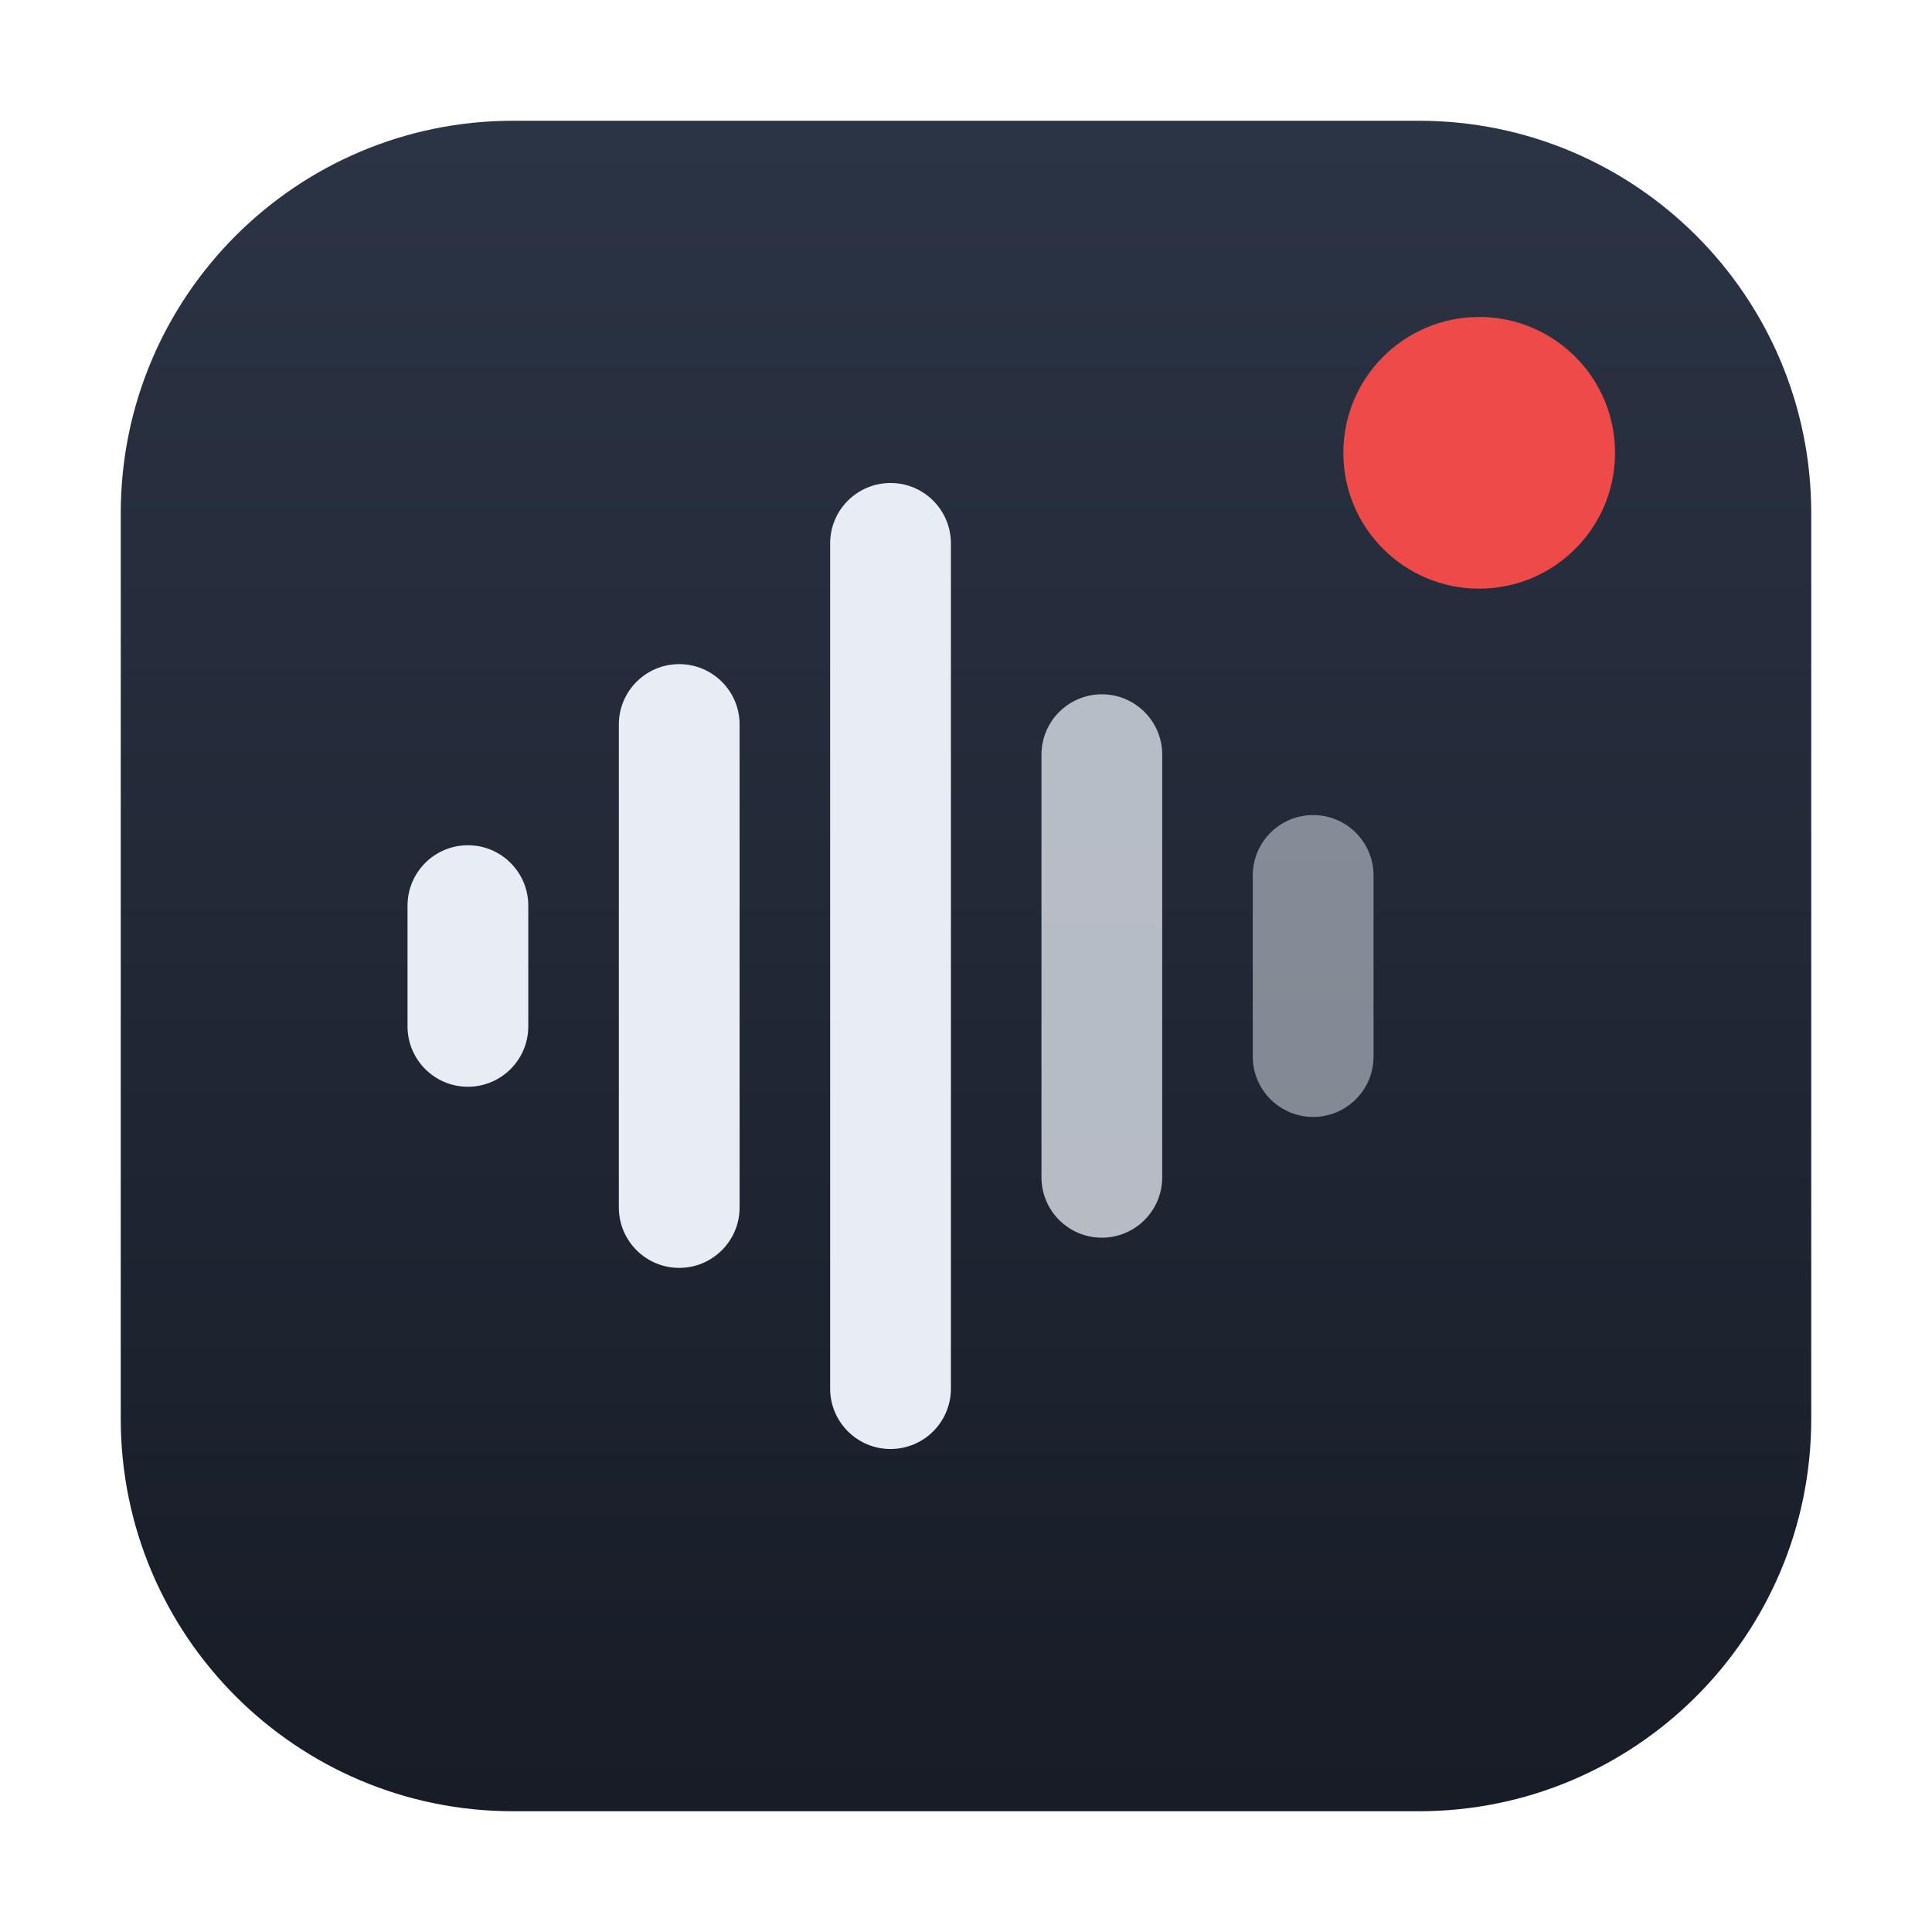
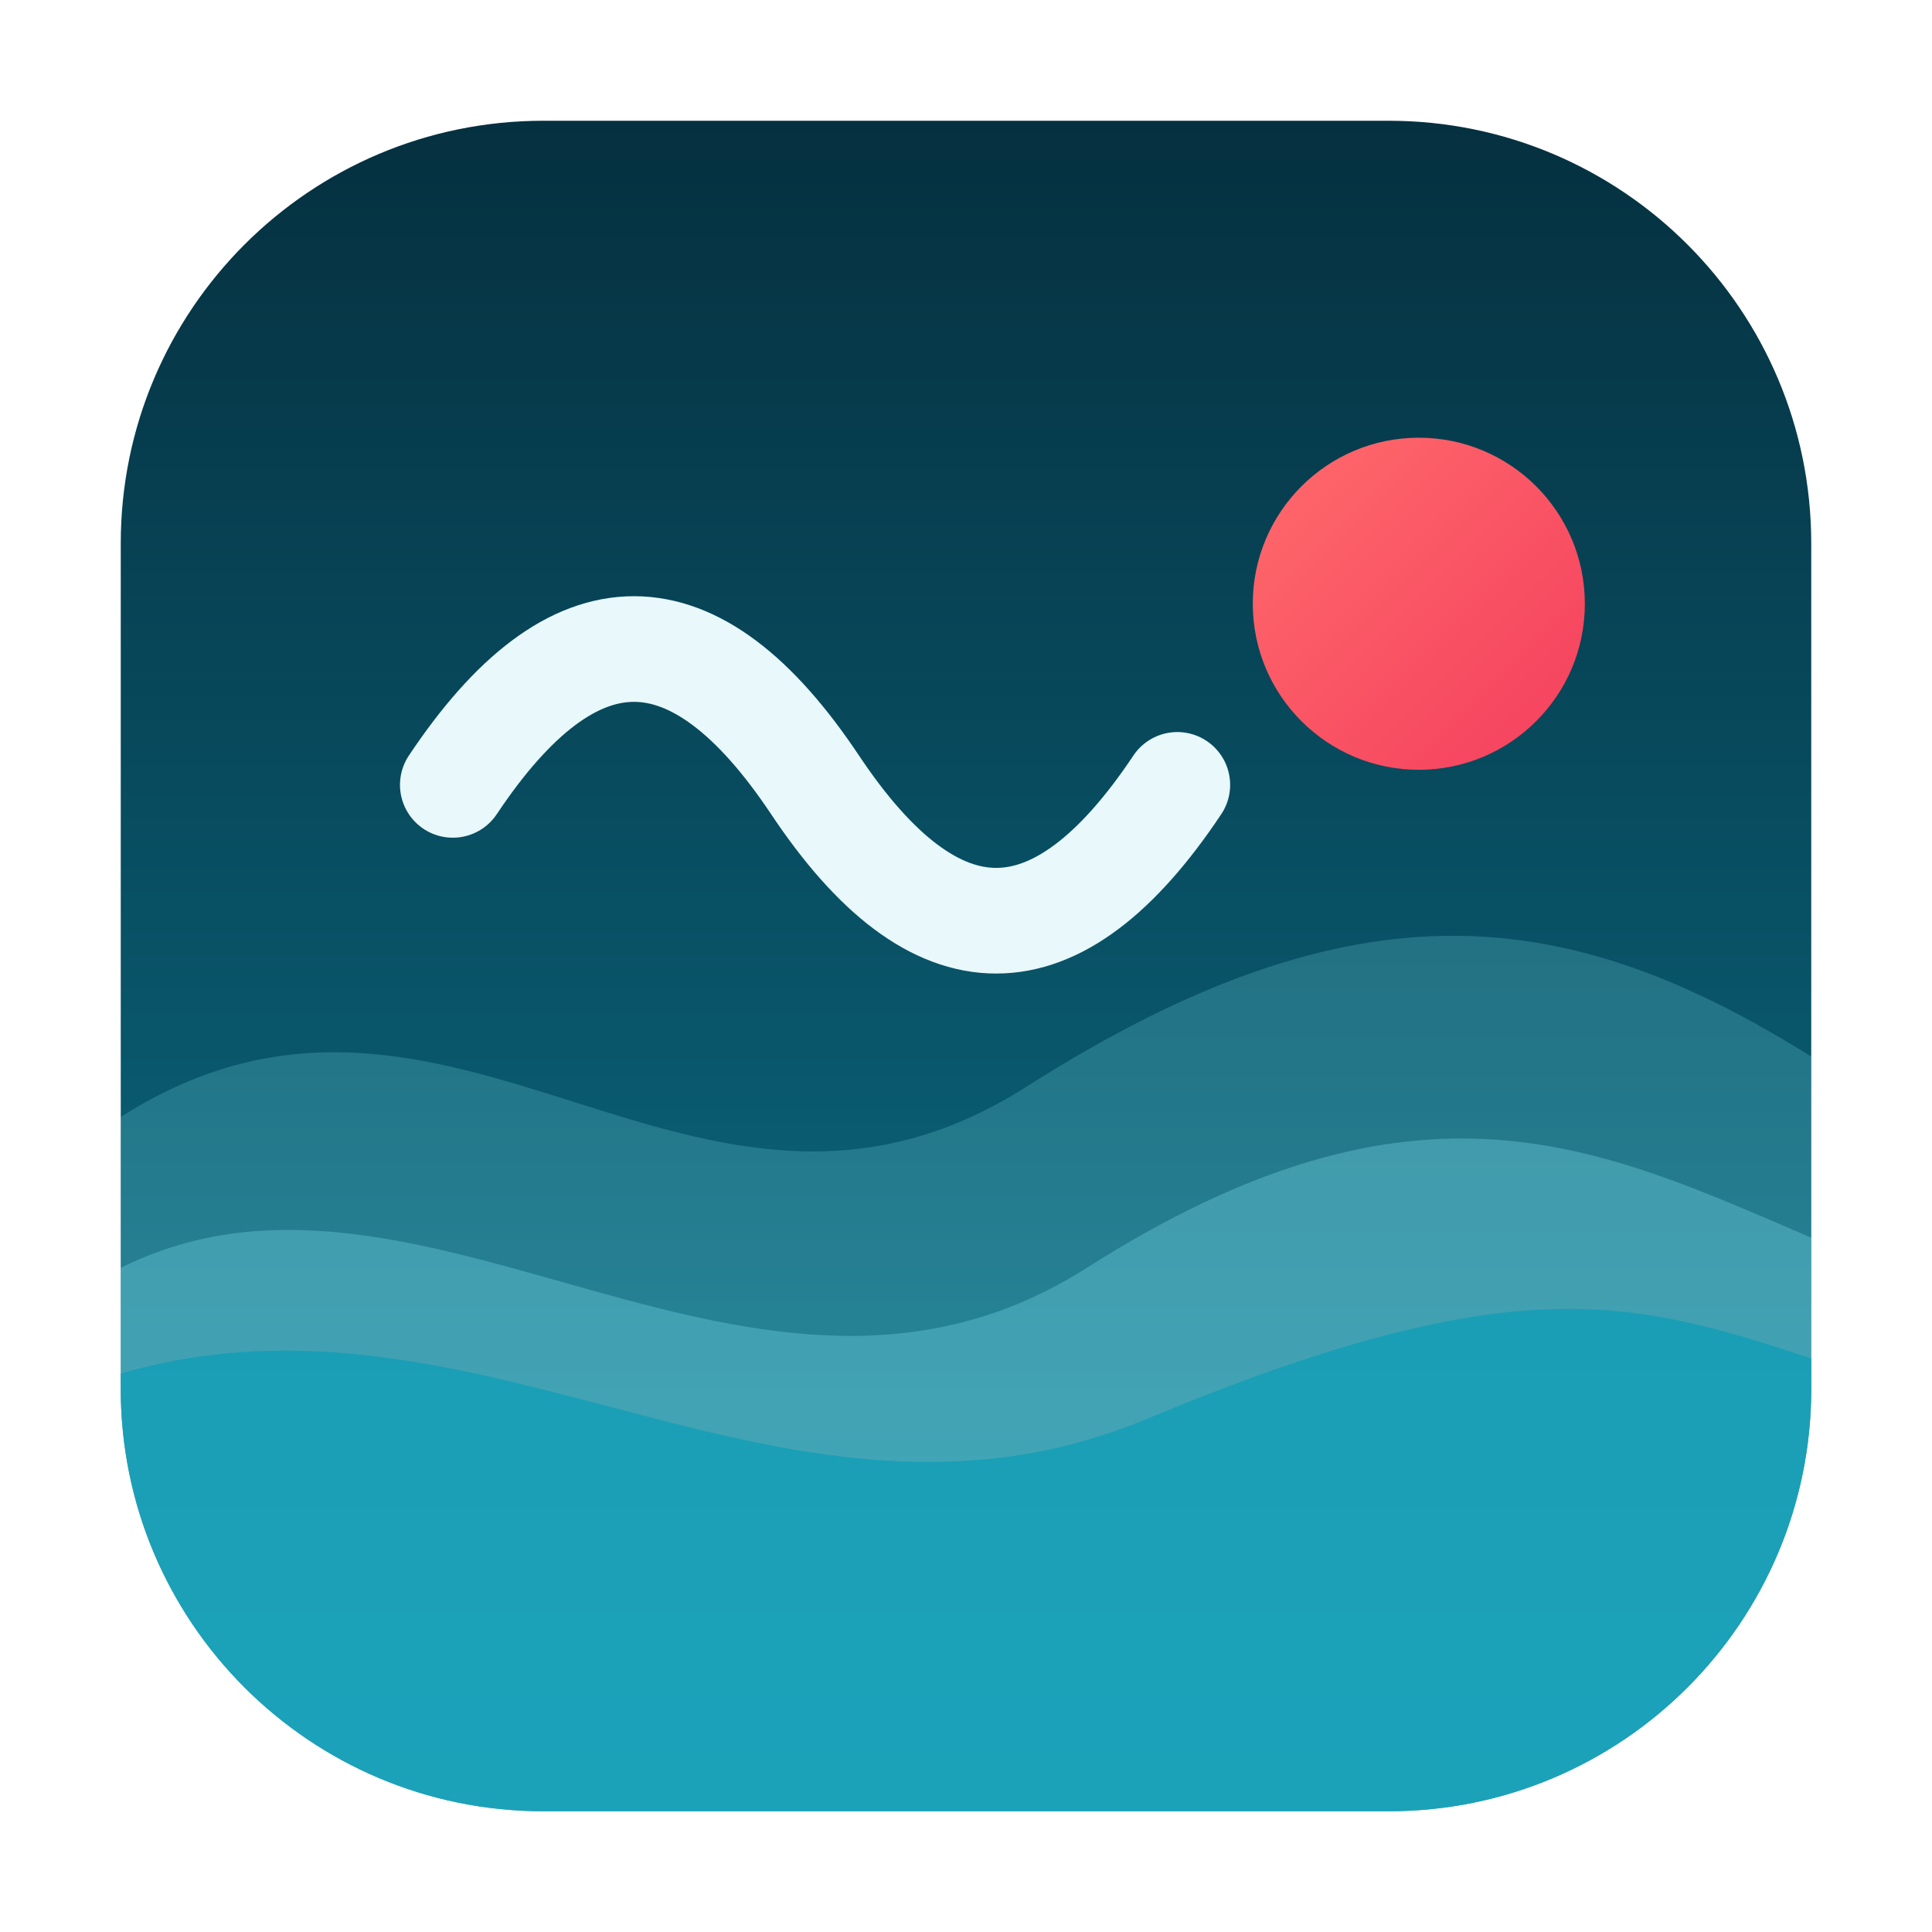
<svg xmlns="http://www.w3.org/2000/svg" viewBox="0 0 128 128" width="128" height="128">
  <defs>
-     <linearGradient id="bg" x1="0" y1="0" x2="0" y2="1">
-       <stop offset="0" stop-color="#2b3445" />
-       <stop offset="1" stop-color="#171c26" />
+     <linearGradient id="deep" x1="0" y1="0" x2="0" y2="1">
+       <stop offset="0" stop-color="#05303f" />
+       <stop offset="0.55" stop-color="#09566b" />
+       <stop offset="1" stop-color="#0f8299" />
+     </linearGradient>
+     <linearGradient id="coral" x1="0" y1="0" x2="1" y2="1">
+       <stop offset="0" stop-color="#ff6b6b" />
+       <stop offset="1" stop-color="#f43f5e" />
    </linearGradient>
  </defs>
-   <rect x="8" y="8" width="112" height="112" rx="26" fill="url(#bg)" />
-   <g fill="#e8edf5" stroke="none">
-     <rect x="27" y="56" width="8" height="16" rx="4" />
-     <rect x="41" y="44" width="8" height="40" rx="4" />
-     <rect x="55" y="32" width="8" height="64" rx="4" />
-     <rect x="69" y="46" width="8" height="36" rx="4" opacity="0.75" />
-     <rect x="83" y="54" width="8" height="20" rx="4" opacity="0.5" />
+   <rect x="8" y="8" width="112" height="112" rx="28" fill="url(#deep)" />
+   <g>
+     <path d="M8 74 C 30 60, 46 86, 68 72 S 104 60, 120 70 V92 A28 28 0 0 1 92 120 H36 A28 28 0 0 1 8 92 Z" fill="#7fe3ee" fill-opacity="0.22" />
+     <path d="M8 84 C 28 74, 50 98, 72 84 S 106 76, 120 82 V92 A28 28 0 0 1 92 120 H36 A28 28 0 0 1 8 92 Z" fill="#7fe3ee" fill-opacity="0.32" />
+     <path d="M8 91 C 32 84, 52 104, 76 94 S 108 86, 120 90 V92 A28 28 0 0 1 92 120 H36 A28 28 0 0 1 8 92 Z" fill="#0e9db7" fill-opacity="0.75" />
  </g>
-   <circle cx="98" cy="30" r="9" fill="#ef4a4a" />
+   <path d="M30 52 C 38 40, 46 40, 54 52 S 70 64, 78 52" fill="none" stroke="#e8f8fb" stroke-width="7" stroke-linecap="round" />
+   <circle cx="94" cy="40" r="11" fill="url(#coral)" />
</svg>
